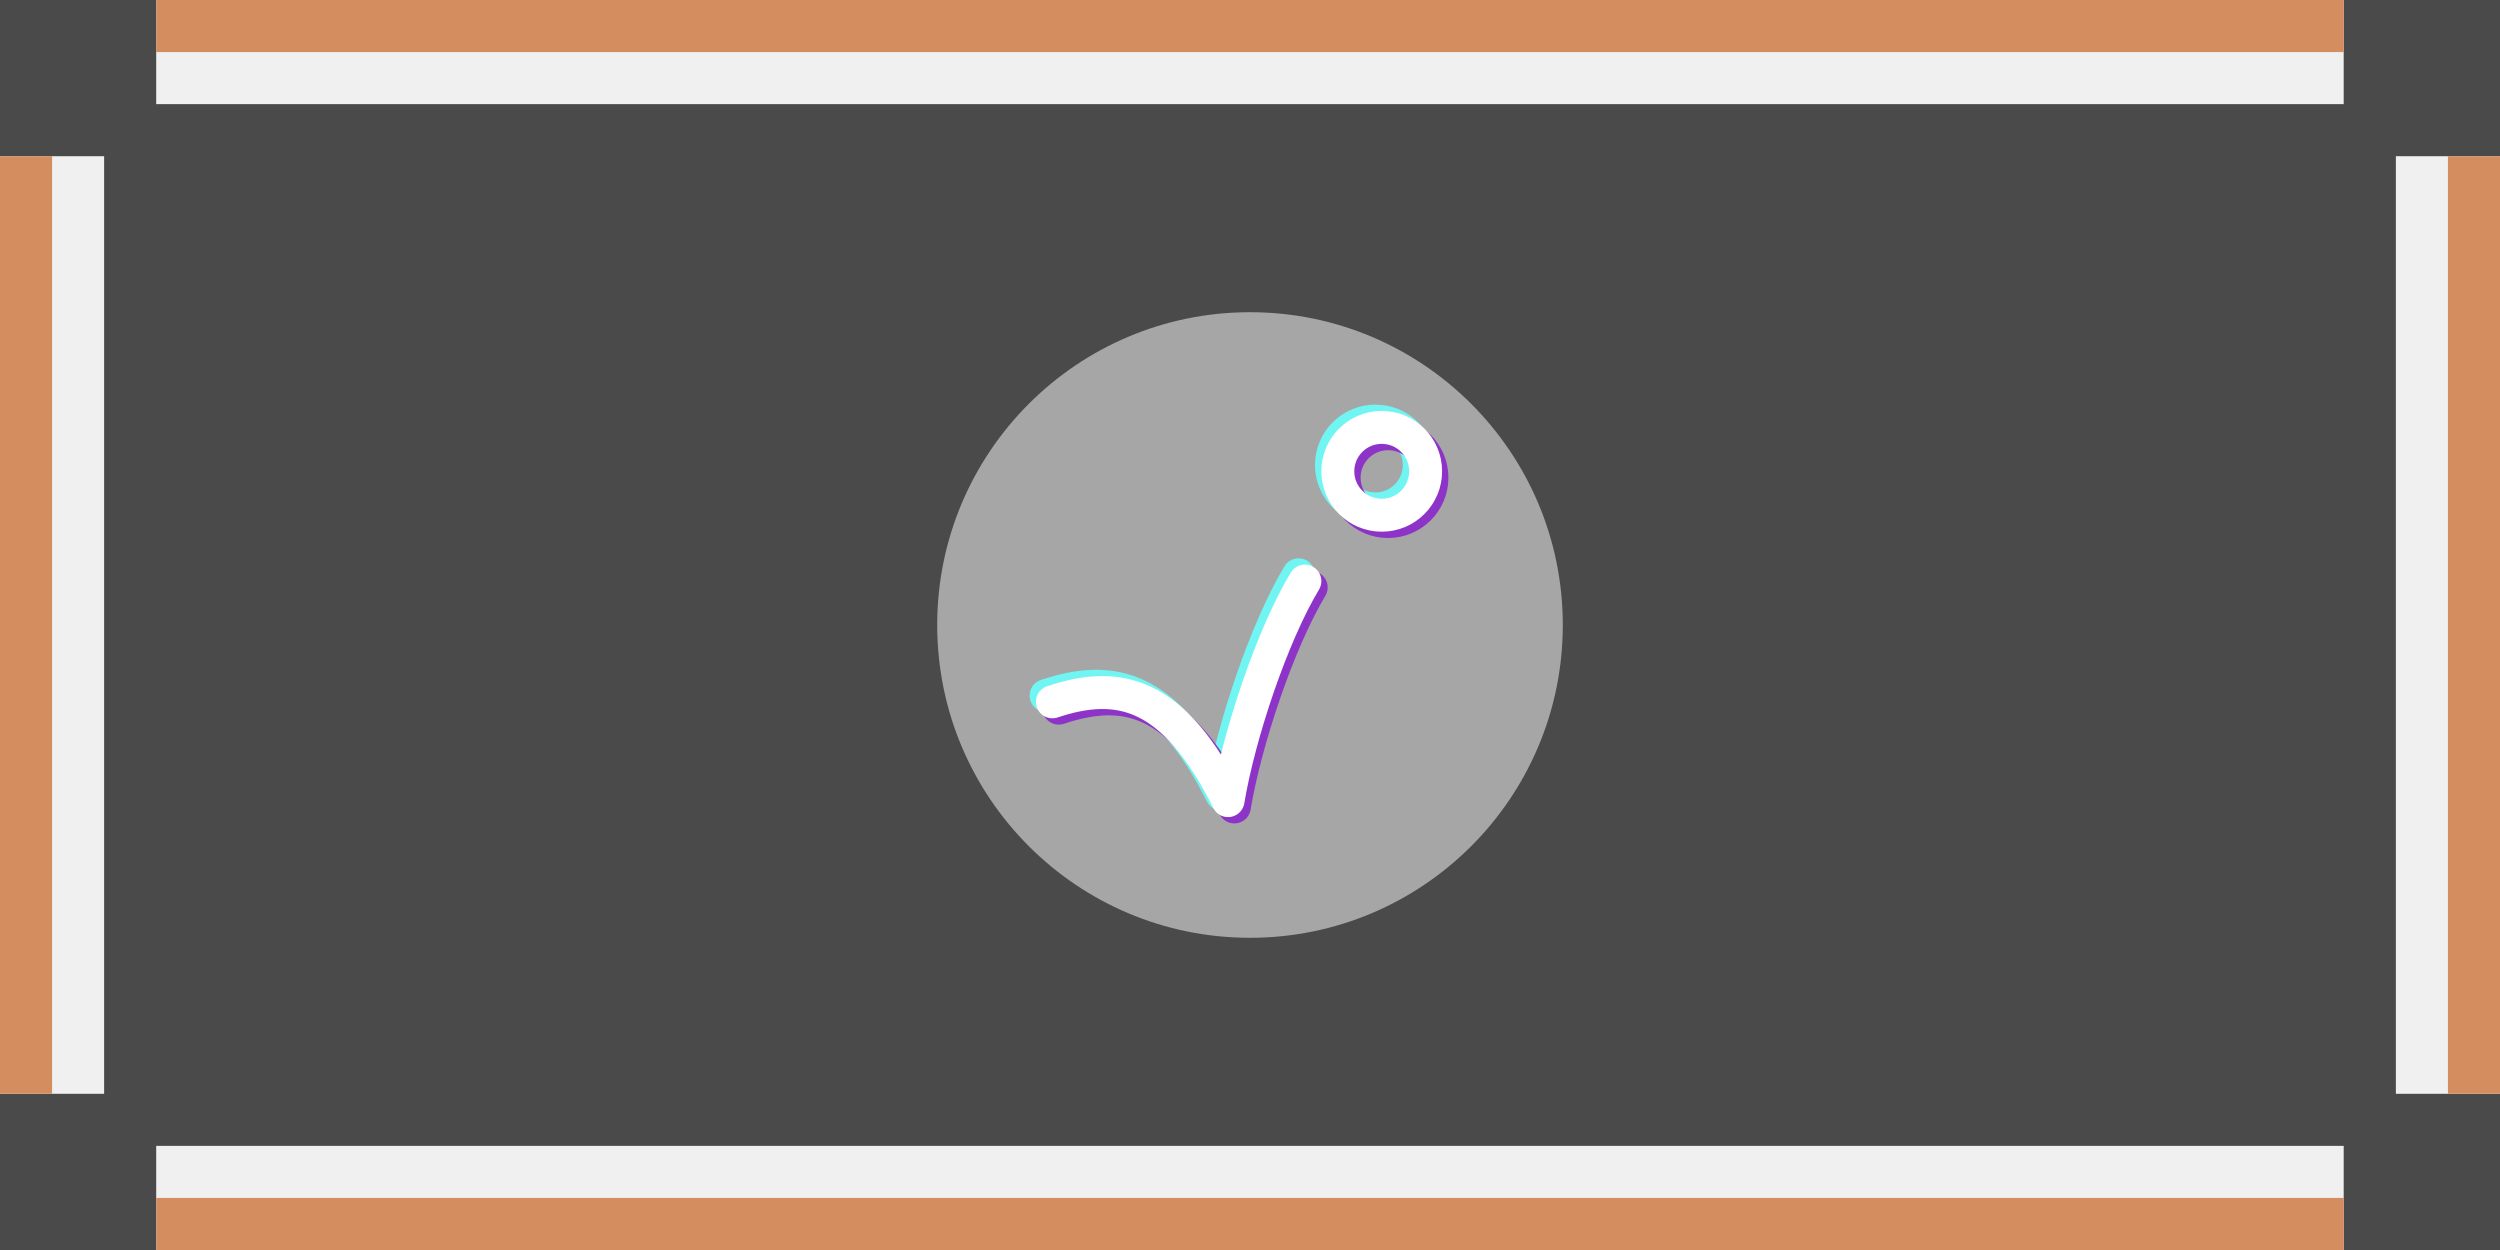
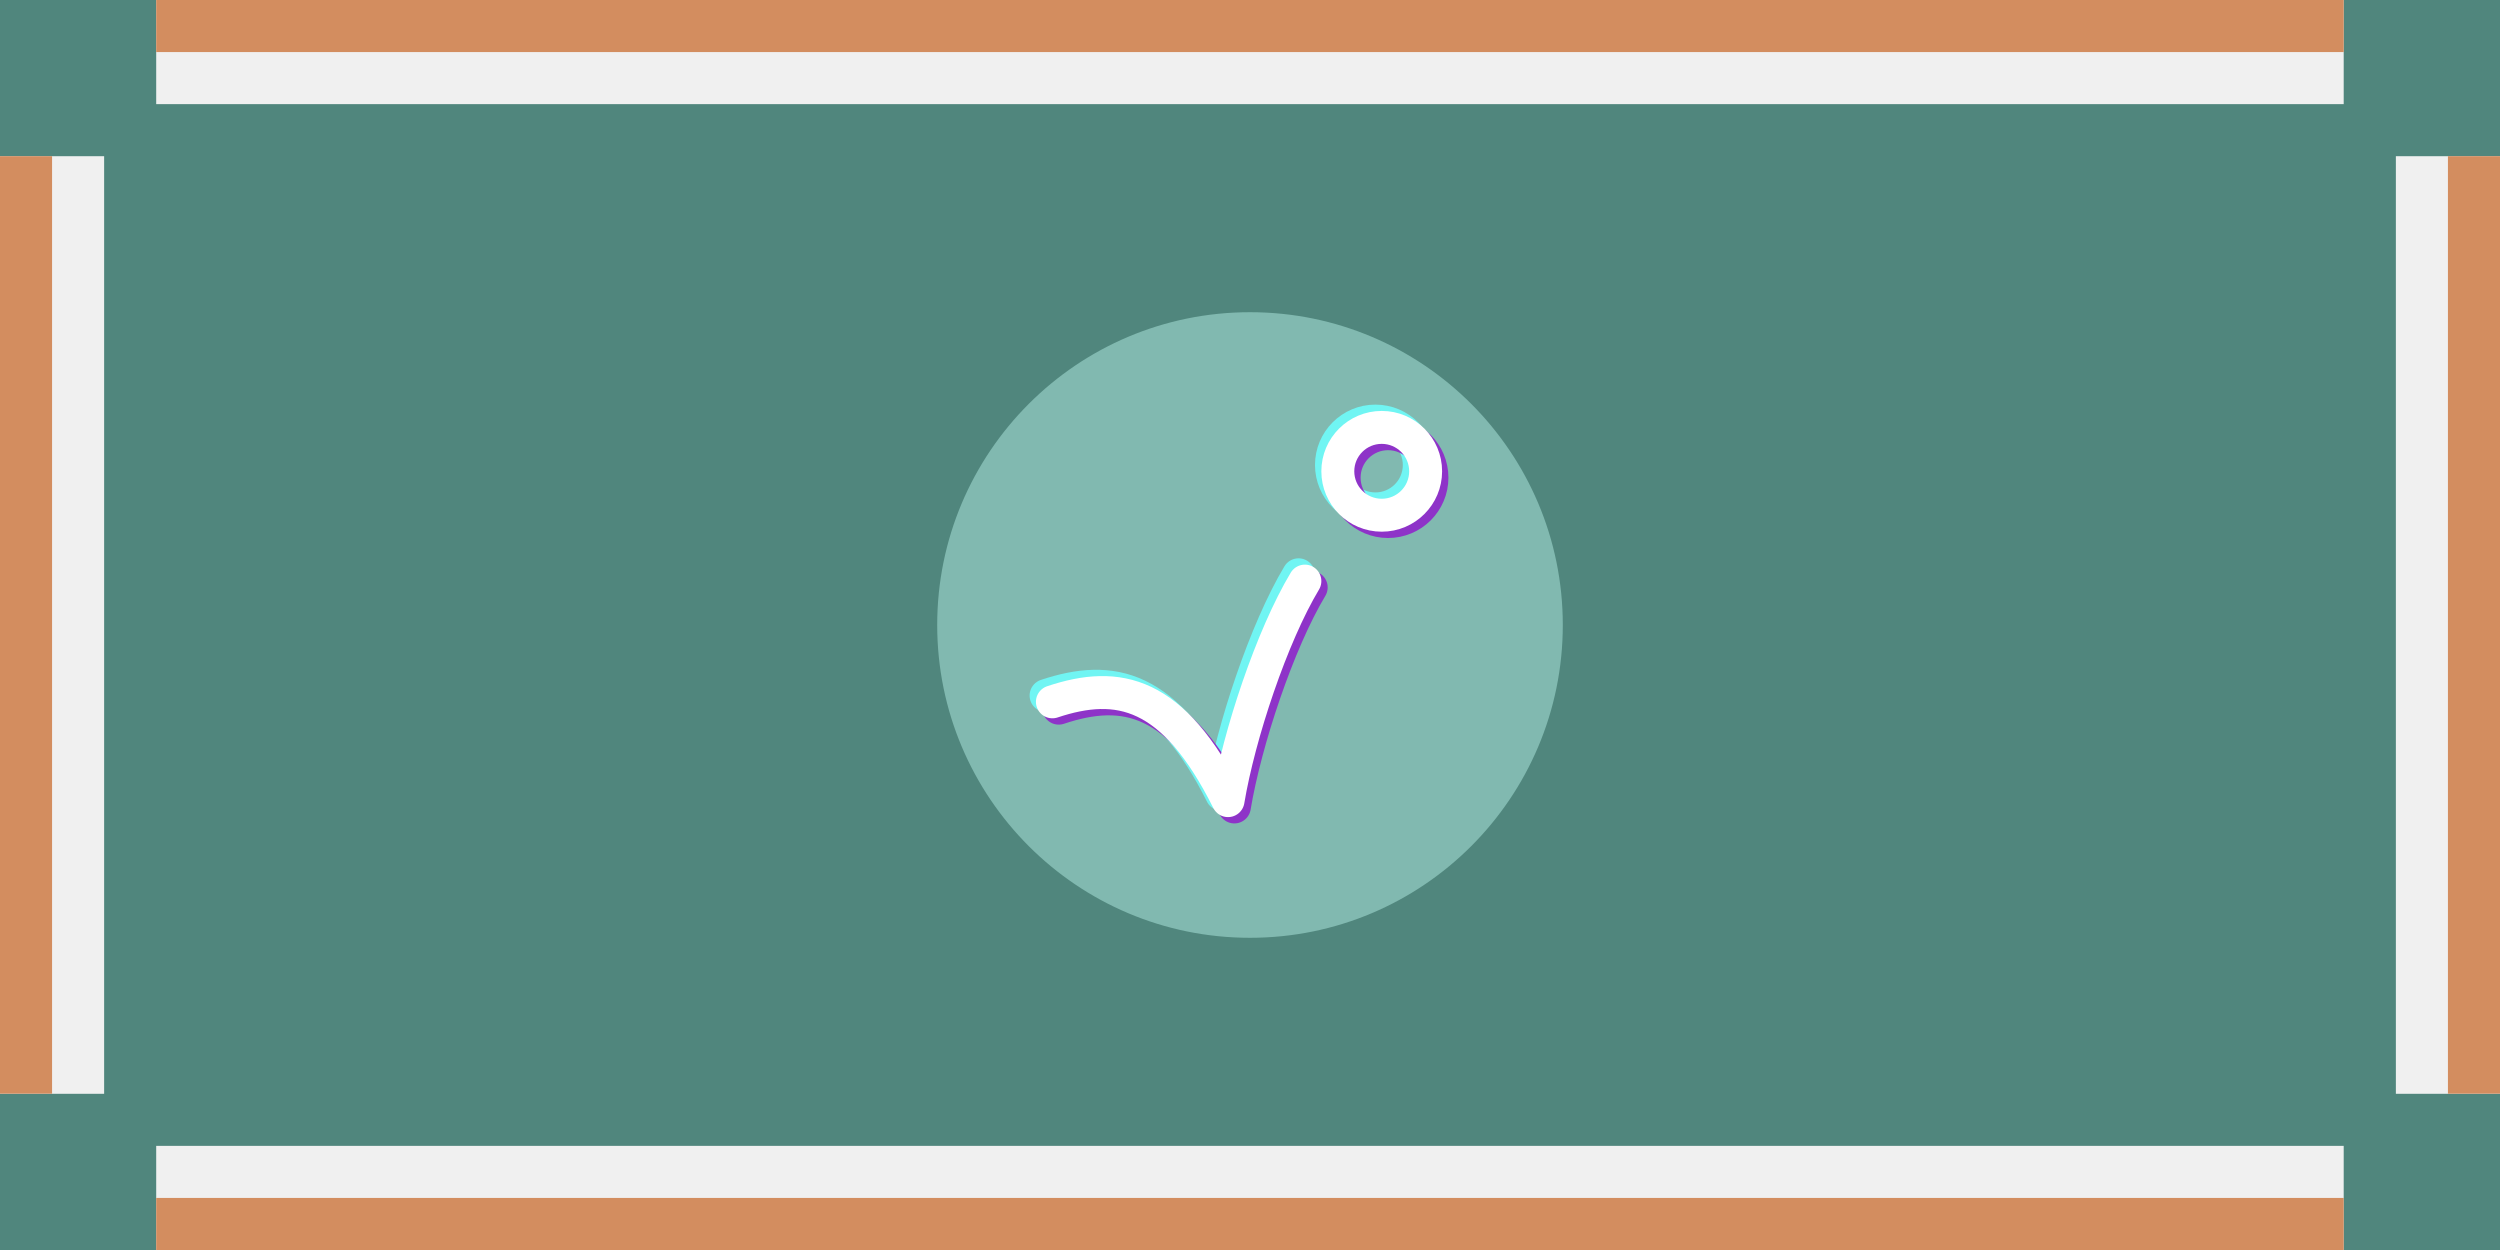
<svg xmlns="http://www.w3.org/2000/svg" width="96" height="48" viewBox="0 0 25.4 12.7" version="1.1" id="svg1" xml:space="preserve">
  <defs id="defs1" />
  <g id="layer1">
-     <path id="rect2" style="fill:#4a4a4a;fill-opacity:1;stroke-width:0.125" d="M 0 0 L 0 1.587 L 1.058 1.587 L 1.058 11.113 L 0 11.113 L 0 12.7 L 1.587 12.7 L 1.587 11.642 L 23.812 11.642 L 23.812 12.7 L 25.4 12.7 L 25.4 11.113 L 24.342 11.113 L 24.342 1.587 L 25.4 1.587 L 25.4 0 L 23.812 0 L 23.812 1.058 L 1.587 1.058 L 1.587 0 L 0 0 z " />
+     <path id="rect2" style="fill:#50867d;fill-opacity:1;stroke-width:0.125" d="M 0 0 L 0 1.587 L 1.058 1.587 L 1.058 11.113 L 0 11.113 L 0 12.7 L 1.587 12.7 L 1.587 11.642 L 23.812 11.642 L 23.812 12.7 L 25.4 12.7 L 25.4 11.113 L 24.342 11.113 L 24.342 1.587 L 25.4 1.587 L 25.4 0 L 23.812 0 L 23.812 1.058 L 1.587 1.058 L 1.587 0 L 0 0 z " />
    <rect style="fill:#d38d5f;fill-opacity:1;stroke-width:0.125" id="rect6" width="22.225" height="0.529" x="1.587" y="12.171" />
    <rect style="fill:#d38d5f;fill-opacity:1;stroke-width:0.125" id="rect7" width="0.529" height="9.525" x="0" y="1.587" />
    <rect style="fill:#d38d5f;fill-opacity:1;stroke-width:0.125" id="rect8" width="22.225" height="0.529" x="1.587" y="0" />
    <rect style="fill:#d38d5f;fill-opacity:1;stroke-width:0.125" id="rect9" width="0.529" height="9.525" x="24.871" y="1.587" />
-     <ellipse style="fill:#a6a6a6;fill-opacity:1;stroke-width:0.19" id="path9" cx="12.7" cy="6.35" rx="3.178" ry="3.178" />
+     <ellipse style="fill:#81b9b0;fill-opacity:1;stroke-width:0.19" id="path9" cx="12.7" cy="6.35" rx="3.178" ry="3.178" />
    <g style="fill:none" id="g20" transform="matrix(0.2230643,0,0,0.2230643,9.80011,3.673194)">
      <path d="m 18.711,6.712 c -1.105,0 -2,-0.895 -2,-2 0,-1.105 0.895,-2 2,-2 1.105,0 2,0.895 2,2 0,1.105 -0.895,2 -2,2 z" stroke="#000000" stroke-width="1.5" stroke-linecap="round" stroke-linejoin="round" id="path15" style="fill:none;stroke:#70f5f3;stroke-opacity:1" />
      <path d="m 3.712,15.213 c 3,-1 5.5,-0.5 8,4.5 0.5,-3 2,-7.5 3.5,-10" stroke="#000000" stroke-width="1.5" stroke-linecap="round" stroke-linejoin="round" id="path16" style="fill:none;stroke:#70f5f3;stroke-opacity:1" />
      <path d="m 19.288,7.288 c -1.105,0 -2,-0.895 -2,-2 0,-1.105 0.895,-2 2,-2 1.105,0 2,0.895 2,2 0,1.105 -0.895,2 -2,2 z" stroke="#000000" stroke-width="1.5" stroke-linecap="round" stroke-linejoin="round" id="path17" style="stroke:#8e33c8;stroke-opacity:1" />
      <path d="m 4.288,15.788 c 3,-1 5.5,-0.5 8,4.5 0.5,-3 2,-7.5 3.5,-10" stroke="#000000" stroke-width="1.5" stroke-linecap="round" stroke-linejoin="round" id="path18" style="stroke:#8e33c8;stroke-opacity:1" />
      <path d="m 19,7 c -1.105,0 -2,-0.895 -2,-2 0,-1.105 0.895,-2 2,-2 1.105,0 2,0.895 2,2 0,1.105 -0.895,2 -2,2 z" stroke="#000000" stroke-width="1.5" stroke-linecap="round" stroke-linejoin="round" id="path19" style="stroke:#ffffff;stroke-opacity:1" />
      <path d="m 4,15.5 c 3,-1 5.5,-0.5 8,4.5 0.5,-3 2,-7.5 3.5,-10" stroke="#000000" stroke-width="1.5" stroke-linecap="round" stroke-linejoin="round" id="path20" style="stroke:#ffffff;stroke-opacity:1" />
    </g>
  </g>
</svg>
